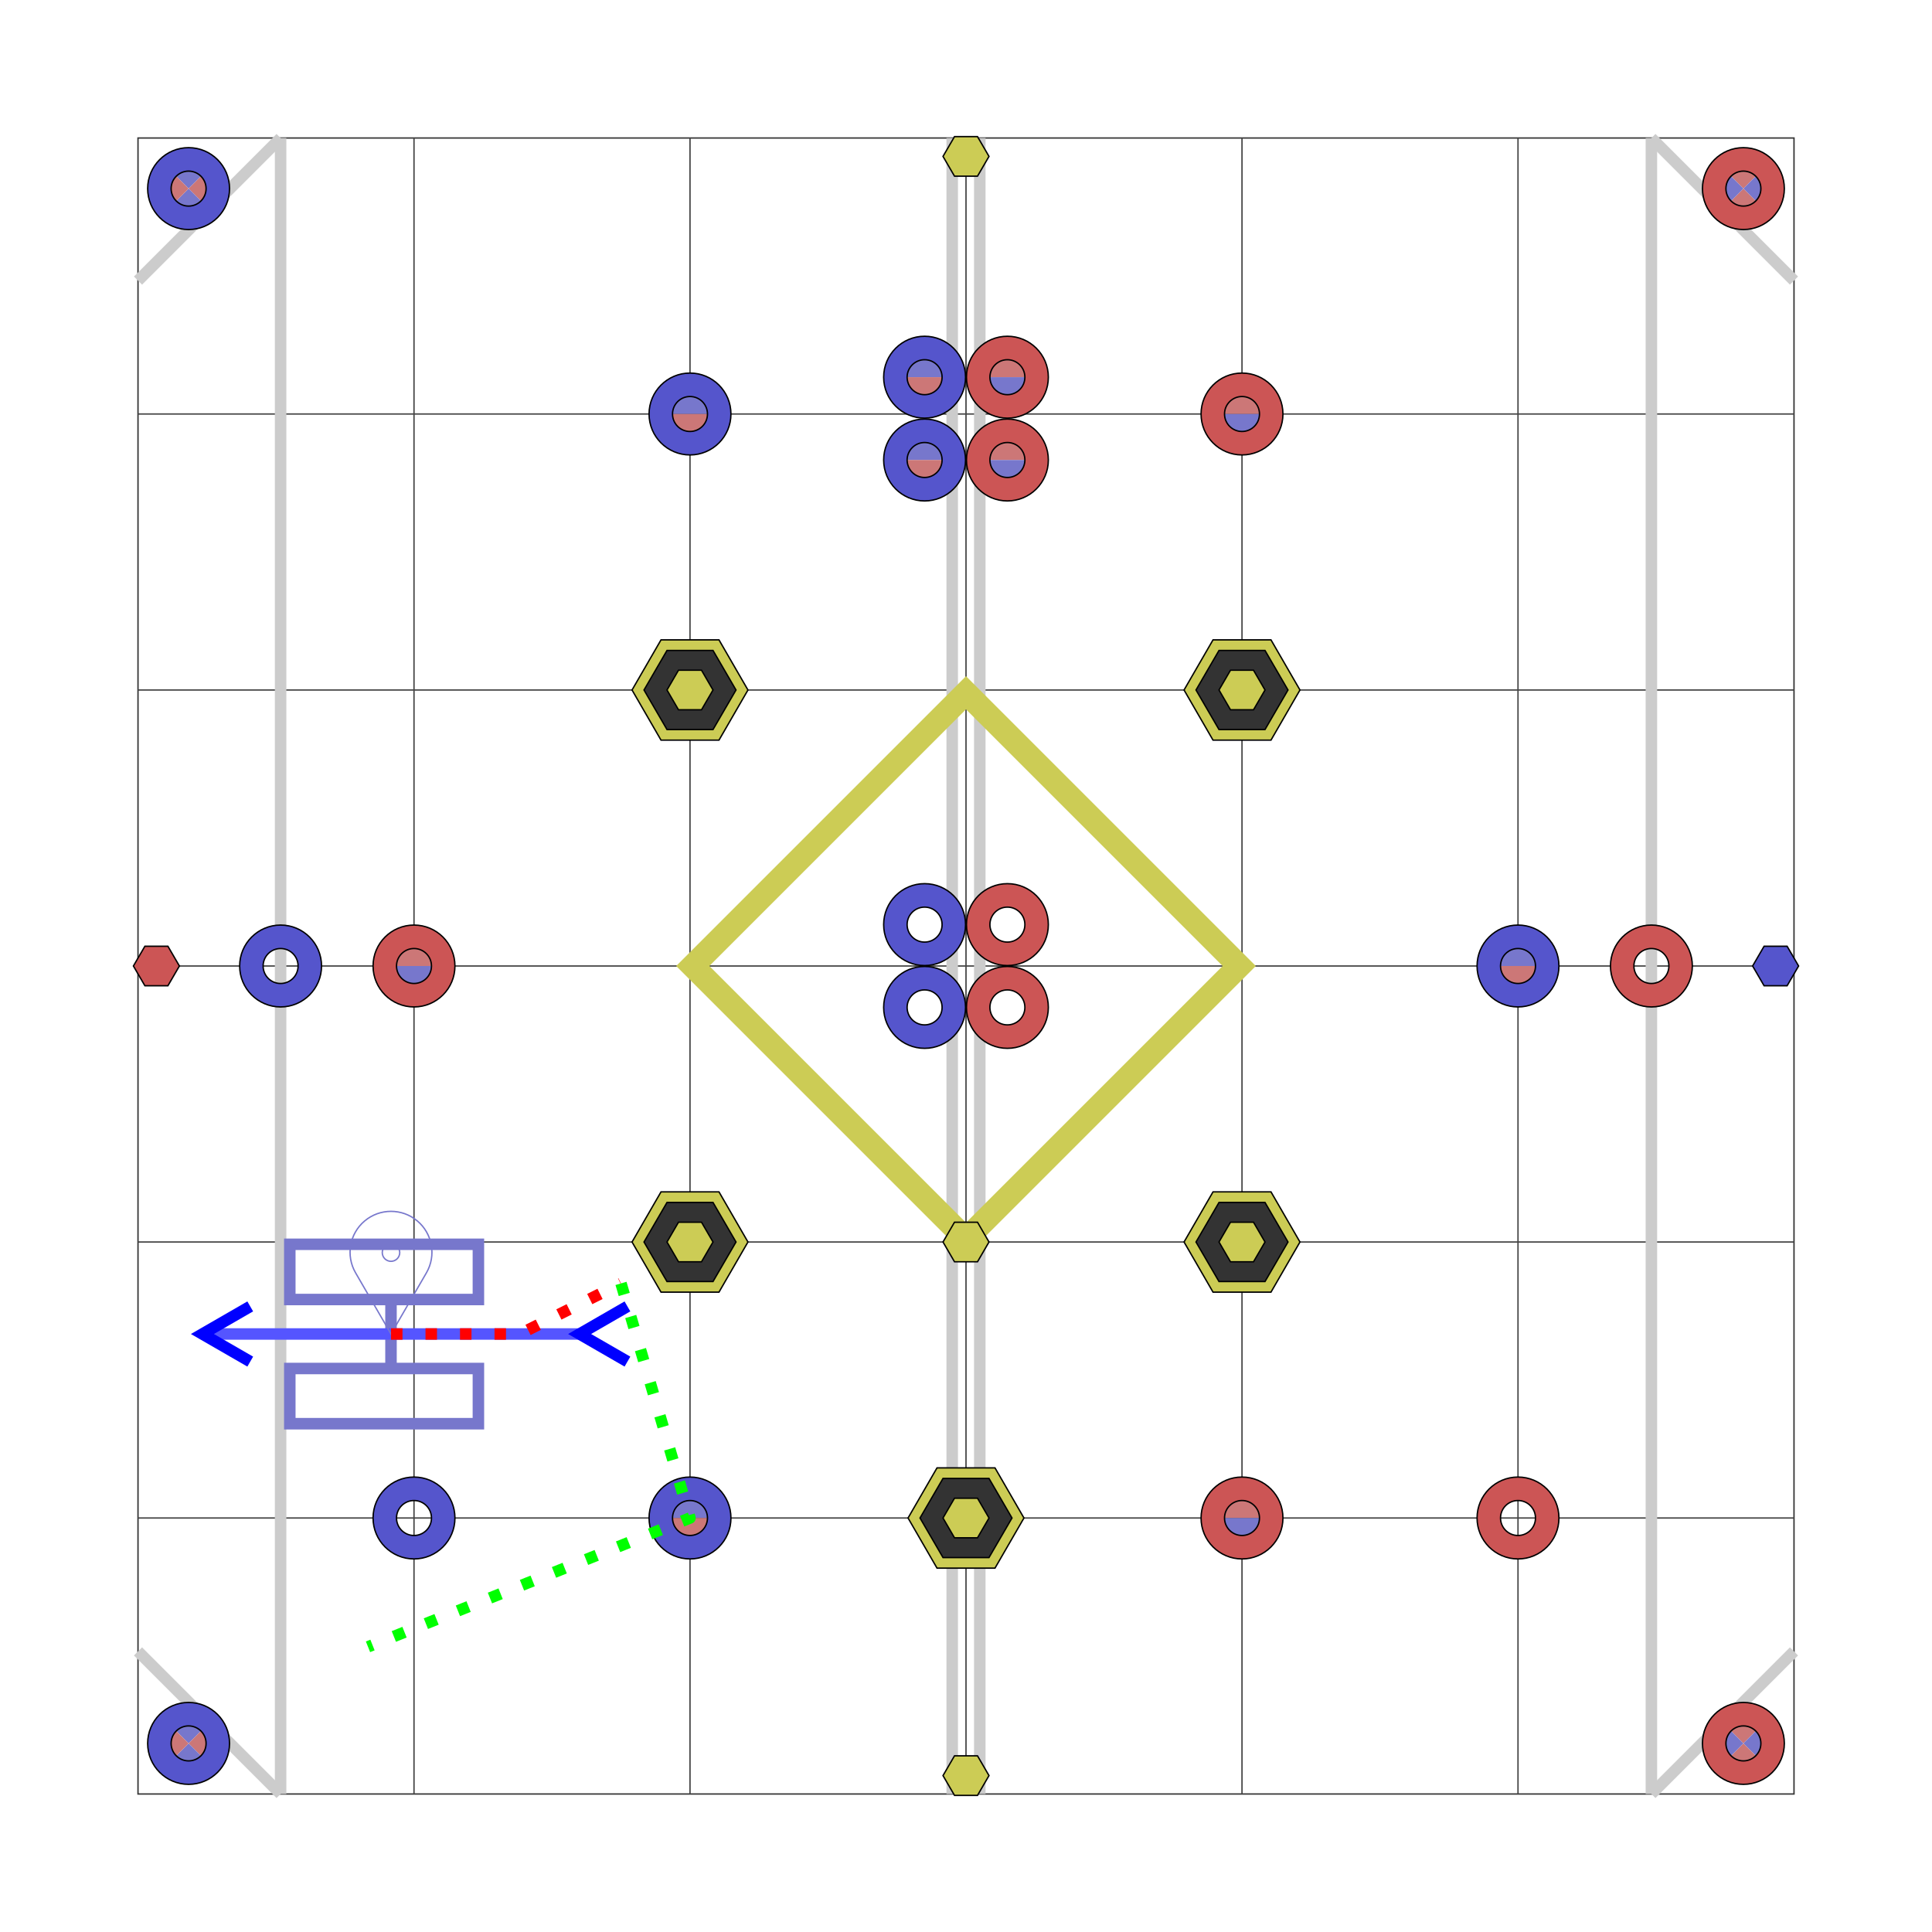
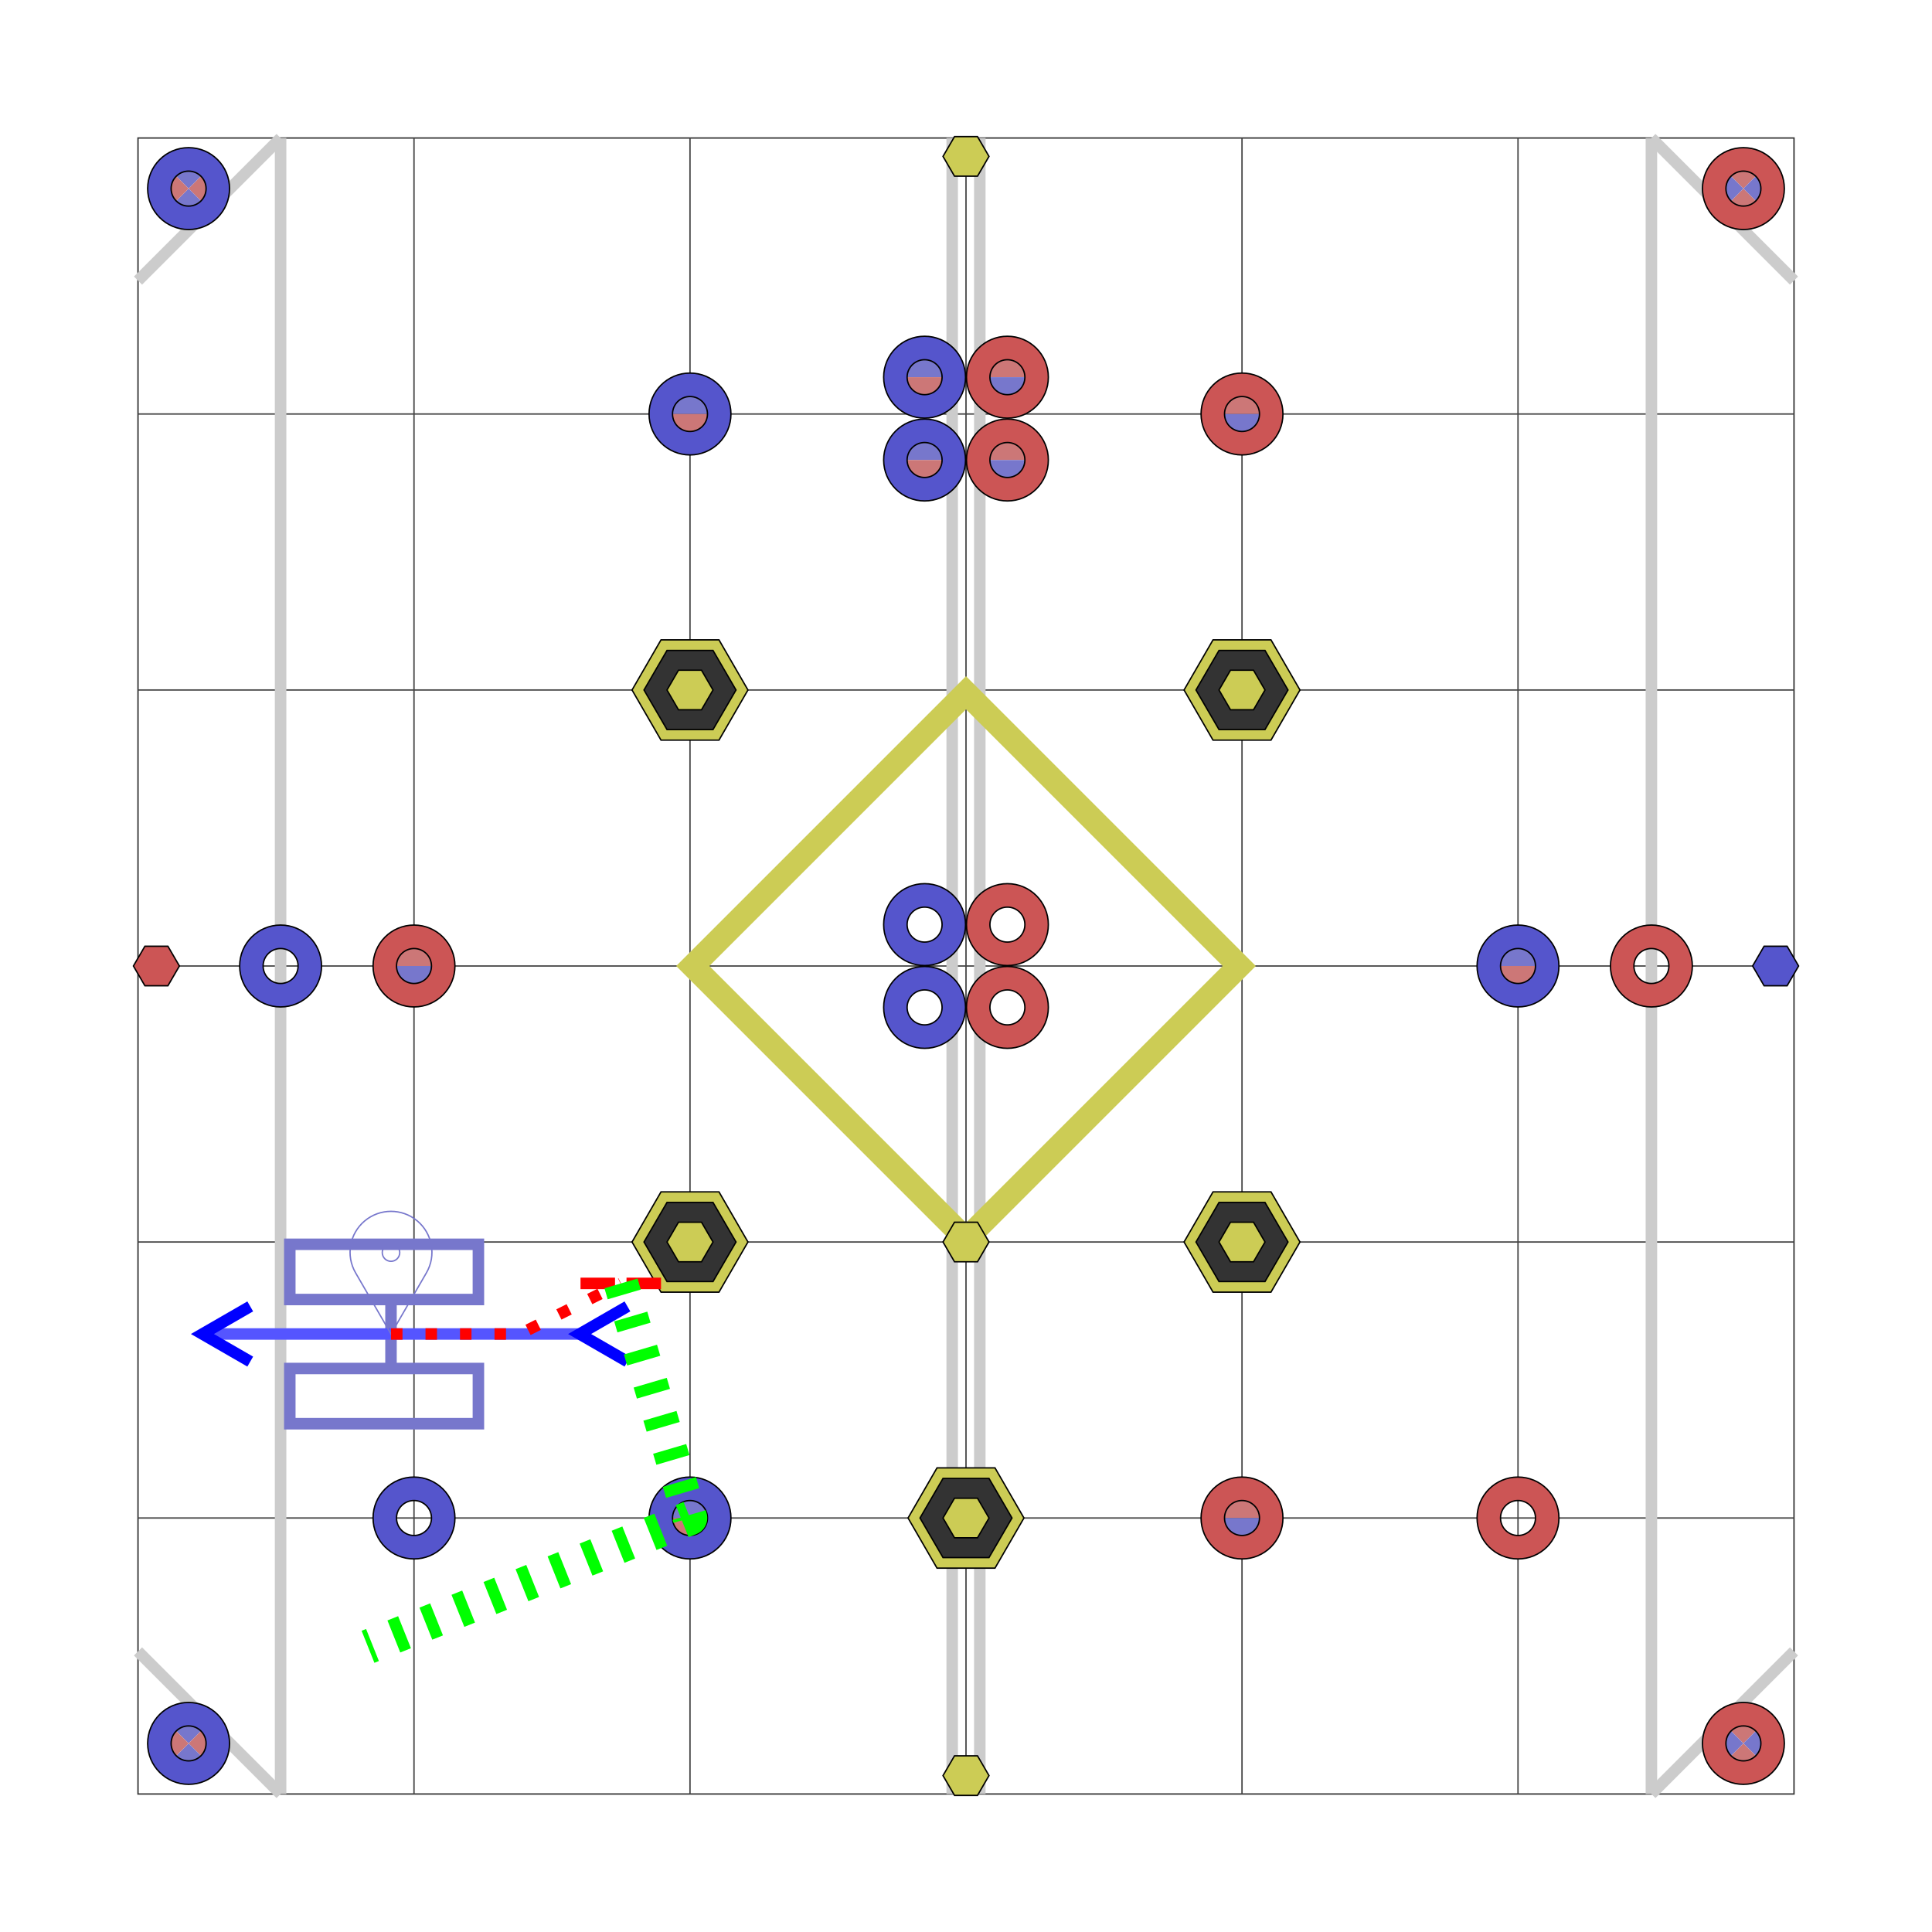
<svg xmlns="http://www.w3.org/2000/svg" version="1.1" width="600" height="600" viewBox="-2100 -2100 4200 4200">
  <g transform="scale(1, -1)">
    <rect x="-2100" y="-2100" width="4200" height="4200" fill="#ffffff" />
    <rect x="-1800" y="-1800" width="3600" height="3600" fill="none" stroke="#333333" stroke-width="3" />
    <line x1="-1800" y1="-1200" x2="1800" y2="-1200" stroke="#444444" stroke-width="3" />
    <line x1="-1800" y1="-600" x2="1800" y2="-600" stroke="#444444" stroke-width="3" />
    <line x1="-1800" y1="0" x2="1800" y2="0" stroke="#444444" stroke-width="3" />
    <line x1="-1800" y1="600" x2="1800" y2="600" stroke="#444444" stroke-width="3" />
    <line x1="-1800" y1="1200" x2="1800" y2="1200" stroke="#444444" stroke-width="3" />
    <line x1="-1200" y1="-1800" x2="-1200" y2="1800" stroke="#444444" stroke-width="3" />
    <line x1="-600" y1="-1800" x2="-600" y2="1800" stroke="#444444" stroke-width="3" />
    <line x1="0" y1="-1800" x2="0" y2="1800" stroke="#444444" stroke-width="3" />
    <line x1="600" y1="-1800" x2="600" y2="1800" stroke="#444444" stroke-width="3" />
    <line x1="1200" y1="-1800" x2="1200" y2="1800" stroke="#444444" stroke-width="3" />
    <line x1="-1490" y1="-1800" x2="-1490" y2="1800" stroke="#cccccc" stroke-width="25" />
    <line x1="-30" y1="-1800" x2="-30" y2="1800" stroke="#cccccc" stroke-width="25" />
    <line x1="30" y1="-1800" x2="30" y2="1800" stroke="#cccccc" stroke-width="25" />
    <line x1="1490" y1="-1800" x2="1490" y2="1800" stroke="#cccccc" stroke-width="25" />
    <line x1="-1800" y1="-1490" x2="-1490" y2="-1800" stroke="#cccccc" stroke-width="25" />
    <line x1="1800" y1="-1490" x2="1490" y2="-1800" stroke="#cccccc" stroke-width="25" />
    <line x1="-1800" y1="1490" x2="-1490" y2="1800" stroke="#cccccc" stroke-width="25" />
    <line x1="1800" y1="1490" x2="1490" y2="1800" stroke="#cccccc" stroke-width="25" />
    <rect x="-420" y="-420" width="840" height="840" transform="rotate(45)" stroke="#cccc55" fill="none" stroke-width="51" />
    <polygon points="-1710,0 -1735,43 -1785,43 -1810,0 -1785,-43 -1735,-43" fill="#cc5555" stroke="#000000" stroke-width="3" />
    <polygon points="1810,0 1785,43 1735,43 1710,0 1735,-43 1785,-43" fill="#5555cc" stroke="#000000" stroke-width="3" />
    <polygon points="50,1760 25,1803 -25,1803 -50,1760 -25,1717 25,1717" fill="#cccc55" stroke="#000000" stroke-width="3" />
    <polygon points="50,-600 25,-557 -25,-557 -50,-600 -25,-643 25,-643" fill="#cccc55" stroke="#000000" stroke-width="3" />
    <polygon points="50,-1760 25,-1717 -25,-1717 -50,-1760 -25,-1803 25,-1803" fill="#cccc55" stroke="#000000" stroke-width="3" />
    <polygon points="-474,600 -537,709 -663,709 -726,600 -663,491 -537,491" fill="#cccc55" stroke="#000000" stroke-width="3" />
    <polygon points="-500,600 -550,686 -650,686 -700,600 -650,514 -550,514" fill="#333333" stroke="#000000" stroke-width="3" />
    <polygon points="-550,600 -575,643 -625,643 -650,600 -625,557 -575,557" fill="#cccc55" stroke="#000000" stroke-width="3" />
    <polygon points="726,600 663,709 537,709 474,600 537,491 663,491" fill="#cccc55" stroke="#000000" stroke-width="3" />
    <polygon points="700,600 650,686 550,686 500,600 550,514 650,514" fill="#333333" stroke="#000000" stroke-width="3" />
    <polygon points="650,600 625,643 575,643 550,600 575,557 625,557" fill="#cccc55" stroke="#000000" stroke-width="3" />
    <polygon points="-474,-600 -537,-491 -663,-491 -726,-600 -663,-709 -537,-709" fill="#cccc55" stroke="#000000" stroke-width="3" />
    <polygon points="-500,-600 -550,-514 -650,-514 -700,-600 -650,-686 -550,-686" fill="#333333" stroke="#000000" stroke-width="3" />
    <polygon points="-550,-600 -575,-557 -625,-557 -650,-600 -625,-643 -575,-643" fill="#cccc55" stroke="#000000" stroke-width="3" />
    <polygon points="726,-600 663,-491 537,-491 474,-600 537,-709 663,-709" fill="#cccc55" stroke="#000000" stroke-width="3" />
    <polygon points="700,-600 650,-514 550,-514 500,-600 550,-686 650,-686" fill="#333333" stroke="#000000" stroke-width="3" />
    <polygon points="650,-600 625,-557 575,-557 550,-600 575,-643 625,-643" fill="#cccc55" stroke="#000000" stroke-width="3" />
    <polygon points="126,-1200 63,-1091 -63,-1091 -126,-1200 -63,-1309 63,-1309" fill="#cccc55" stroke="#000000" stroke-width="3" />
    <polygon points="100,-1200 50,-1114 -50,-1114 -100,-1200 -50,-1286 50,-1286" fill="#333333" stroke="#000000" stroke-width="3" />
    <polygon points="50,-1200 25,-1157 -25,-1157 -50,-1200 -25,-1243 25,-1243" fill="#cccc55" stroke="#000000" stroke-width="3" />
    <path d="M 1690,1690 l -63,63 a 89,89 0 0,0 126,0 z" fill="#cc7777" />
    <path d="M 1690,1690 l 63,63 a 89,89 0 0,0 0,-126 z" fill="#7777cc" />
    <path d="M 1690,1690 l 63,-63 a 89,89 0 0,0 -126,0 z" fill="#cc7777" />
    <path d="M 1690,1690 l -63,-63 a 89,89 0 0,0 0,126 z" fill="#7777cc" />
    <path d="M 1601,1690 a 89 89 0 0 0 178 0 a 89 89 0 0 0 -178 0 z m 51 0 a 38 38 0 0 0 76 0 a 38 38 0 0 0 -76 0 z" fill="#cc5555" stroke="#000000" stroke-width="3" fill-rule="evenodd" />
    <path d="M 1690,-1690 l -63,63 a 89,89 0 0,0 126,0 z" fill="#cc7777" />
    <path d="M 1690,-1690 l 63,63 a 89,89 0 0,0 0,-126 z" fill="#7777cc" />
    <path d="M 1690,-1690 l 63,-63 a 89,89 0 0,0 -126,0 z" fill="#cc7777" />
    <path d="M 1690,-1690 l -63,-63 a 89,89 0 0,0 0,126 z" fill="#7777cc" />
    <path d="M 1601,-1690 a 89 89 0 0 0 178 0 a 89 89 0 0 0 -178 0 z m 51 0 a 38 38 0 0 0 76 0 a 38 38 0 0 0 -76 0 z" fill="#cc5555" stroke="#000000" stroke-width="3" fill-rule="evenodd" />
    <path d="M -1690,1690 l -63,63 a 89,89 0 0,0 126,0 z" fill="#7777cc" />
    <path d="M -1690,1690 l 63,63 a 89,89 0 0,0 0,-126 z" fill="#cc7777" />
    <path d="M -1690,1690 l 63,-63 a 89,89 0 0,0 -126,0 z" fill="#7777cc" />
    <path d="M -1690,1690 l -63,-63 a 89,89 0 0,0 0,126 z" fill="#cc7777" />
    <path d="M -1779,1690 a 89 89 0 0 0 178 0 a 89 89 0 0 0 -178 0 z m 51 0 a 38 38 0 0 0 76 0 a 38 38 0 0 0 -76 0 z" fill="#5555cc" stroke="#000000" stroke-width="3" fill-rule="evenodd" />
    <path d="M -1690,-1690 l -63,63 a 89,89 0 0,0 126,0 z" fill="#7777cc" />
    <path d="M -1690,-1690 l 63,63 a 89,89 0 0,0 0,-126 z" fill="#cc7777" />
    <path d="M -1690,-1690 l 63,-63 a 89,89 0 0,0 -126,0 z" fill="#7777cc" />
    <path d="M -1690,-1690 l -63,-63 a 89,89 0 0,0 0,126 z" fill="#cc7777" />
    <path d="M -1779,-1690 a 89 89 0 0 0 178 0 a 89 89 0 0 0 -178 0 z m 51 0 a 38 38 0 0 0 76 0 a 38 38 0 0 0 -76 0 z" fill="#5555cc" stroke="#000000" stroke-width="3" fill-rule="evenodd" />
    <path d="M 1,1280 a 89,89 0 1,0 178,0" fill="#cc7777" />
    <path d="M 1,1280 a 89,89 0 1,1 178,0" fill="#7777cc" />
    <path d="M 1,1280 a 89 89 0 0 0 178 0 a 89 89 0 0 0 -178 0 z m 51 0 a 38 38 0 0 0 76 0 a 38 38 0 0 0 -76 0 z" fill="#cc5555" stroke="#000000" stroke-width="3" fill-rule="evenodd" />
    <path d="M 511,1200 a 89,89 0 1,0 178,0" fill="#cc7777" />
    <path d="M 511,1200 a 89,89 0 1,1 178,0" fill="#7777cc" />
    <path d="M 511,1200 a 89 89 0 0 0 178 0 a 89 89 0 0 0 -178 0 z m 51 0 a 38 38 0 0 0 76 0 a 38 38 0 0 0 -76 0 z" fill="#cc5555" stroke="#000000" stroke-width="3" fill-rule="evenodd" />
    <path d="M 1,1100 a 89,89 0 1,0 178,0" fill="#cc7777" />
    <path d="M 1,1100 a 89,89 0 1,1 178,0" fill="#7777cc" />
    <path d="M 1,1100 a 89 89 0 0 0 178 0 a 89 89 0 0 0 -178 0 z m 51 0 a 38 38 0 0 0 76 0 a 38 38 0 0 0 -76 0 z" fill="#cc5555" stroke="#000000" stroke-width="3" fill-rule="evenodd" />
    <path d="M -1289,0 a 89,89 0 1,0 178,0" fill="#cc7777" />
    <path d="M -1289,0 a 89,89 0 1,1 178,0" fill="#7777cc" />
    <path d="M -1289,0 a 89 89 0 0 0 178 0 a 89 89 0 0 0 -178 0 z m 51 0 a 38 38 0 0 0 76 0 a 38 38 0 0 0 -76 0 z" fill="#cc5555" stroke="#000000" stroke-width="3" fill-rule="evenodd" />
    <path d="M 511,-1200 a 89,89 0 1,0 178,0" fill="#cc7777" />
    <path d="M 511,-1200 a 89,89 0 1,1 178,0" fill="#7777cc" />
    <path d="M 511,-1200 a 89 89 0 0 0 178 0 a 89 89 0 0 0 -178 0 z m 51 0 a 38 38 0 0 0 76 0 a 38 38 0 0 0 -76 0 z" fill="#cc5555" stroke="#000000" stroke-width="3" fill-rule="evenodd" />
    <path d="M -179,1280 a 89,89 0 1,0 178,0" fill="#7777cc" />
    <path d="M -179,1280 a 89,89 0 1,1 178,0" fill="#cc7777" />
    <path d="M -179,1280 a 89 89 0 0 0 178 0 a 89 89 0 0 0 -178 0 z m 51 0 a 38 38 0 0 0 76 0 a 38 38 0 0 0 -76 0 z" fill="#5555cc" stroke="#000000" stroke-width="3" fill-rule="evenodd" />
    <path d="M -689,1200 a 89,89 0 1,0 178,0" fill="#7777cc" />
    <path d="M -689,1200 a 89,89 0 1,1 178,0" fill="#cc7777" />
    <path d="M -689,1200 a 89 89 0 0 0 178 0 a 89 89 0 0 0 -178 0 z m 51 0 a 38 38 0 0 0 76 0 a 38 38 0 0 0 -76 0 z" fill="#5555cc" stroke="#000000" stroke-width="3" fill-rule="evenodd" />
    <path d="M -179,1100 a 89,89 0 1,0 178,0" fill="#7777cc" />
    <path d="M -179,1100 a 89,89 0 1,1 178,0" fill="#cc7777" />
    <path d="M -179,1100 a 89 89 0 0 0 178 0 a 89 89 0 0 0 -178 0 z m 51 0 a 38 38 0 0 0 76 0 a 38 38 0 0 0 -76 0 z" fill="#5555cc" stroke="#000000" stroke-width="3" fill-rule="evenodd" />
    <path d="M 1111,0 a 89,89 0 1,0 178,0" fill="#7777cc" />
    <path d="M 1111,0 a 89,89 0 1,1 178,0" fill="#cc7777" />
    <path d="M 1111,0 a 89 89 0 0 0 178 0 a 89 89 0 0 0 -178 0 z m 51 0 a 38 38 0 0 0 76 0 a 38 38 0 0 0 -76 0 z" fill="#5555cc" stroke="#000000" stroke-width="3" fill-rule="evenodd" />
    <path d="M -689,-1200 a 89,89 0 1,0 178,0" fill="#7777cc" />
    <path d="M -689,-1200 a 89,89 0 1,1 178,0" fill="#cc7777" />
    <path d="M -689,-1200 a 89 89 0 0 0 178 0 a 89 89 0 0 0 -178 0 z m 51 0 a 38 38 0 0 0 76 0 a 38 38 0 0 0 -76 0 z" fill="#5555cc" stroke="#000000" stroke-width="3" fill-rule="evenodd" />
    <path d="M 1,90 a 89 89 0 0 0 178 0 a 89 89 0 0 0 -178 0 z m 51 0 a 38 38 0 0 0 76 0 a 38 38 0 0 0 -76 0 z" fill="#cc5555" stroke="#000000" stroke-width="3" fill-rule="evenodd" />
    <path d="M 1401,0 a 89 89 0 0 0 178 0 a 89 89 0 0 0 -178 0 z m 51 0 a 38 38 0 0 0 76 0 a 38 38 0 0 0 -76 0 z" fill="#cc5555" stroke="#000000" stroke-width="3" fill-rule="evenodd" />
    <path d="M 1,-90 a 89 89 0 0 0 178 0 a 89 89 0 0 0 -178 0 z m 51 0 a 38 38 0 0 0 76 0 a 38 38 0 0 0 -76 0 z" fill="#cc5555" stroke="#000000" stroke-width="3" fill-rule="evenodd" />
    <path d="M 1111,-1200 a 89 89 0 0 0 178 0 a 89 89 0 0 0 -178 0 z m 51 0 a 38 38 0 0 0 76 0 a 38 38 0 0 0 -76 0 z" fill="#cc5555" stroke="#000000" stroke-width="3" fill-rule="evenodd" />
    <path d="M -179,90 a 89 89 0 0 0 178 0 a 89 89 0 0 0 -178 0 z m 51 0 a 38 38 0 0 0 76 0 a 38 38 0 0 0 -76 0 z" fill="#5555cc" stroke="#000000" stroke-width="3" fill-rule="evenodd" />
    <path d="M -1579,0 a 89 89 0 0 0 178 0 a 89 89 0 0 0 -178 0 z m 51 0 a 38 38 0 0 0 76 0 a 38 38 0 0 0 -76 0 z" fill="#5555cc" stroke="#000000" stroke-width="3" fill-rule="evenodd" />
    <path d="M -179,-90 a 89 89 0 0 0 178 0 a 89 89 0 0 0 -178 0 z m 51 0 a 38 38 0 0 0 76 0 a 38 38 0 0 0 -76 0 z" fill="#5555cc" stroke="#000000" stroke-width="3" fill-rule="evenodd" />
    <path d="M -1289,-1200 a 89 89 0 0 0 178 0 a 89 89 0 0 0 -178 0 z m 51 0 a 38 38 0 0 0 76 0 a 38 38 0 0 0 -76 0 z" fill="#5555cc" stroke="#000000" stroke-width="3" fill-rule="evenodd" />
    <g transform="translate(-1250 -800)  rotate(-270)">
      <rect x="-195" y="-190" width="120" height="410" fill="none" stroke="#7777cc" stroke-width="25" />
      <rect x="75" y="-190" width="120" height="410" fill="none" stroke="#7777cc" stroke-width="25" />
      <line x1="-75" y1="0" x2="75" y2="0" stroke="#7777cc" stroke-width="25" />
      <line x1="0" y1="-410" x2="0" y2="410" stroke="#5555ff" stroke-width="25" />
      <polyline points="-60,306 0,410 60,306" fill="none" stroke="#0000ff" stroke-width="25" />
      <polyline points="-60,-514 0,-410 60,-514" fill="none" stroke="#0000ff" stroke-width="25" />
    </g>
    <path d="M -1250,-800 l -77 133 a 89 89 0 1 0 154 0 z m -19 177 a 19 19 0 0 0 38 0 a 19 19 0 0 0 -38 0 z" fill="none" stroke="#7777cc" stroke-width="3" fill-rule="evenodd" />
    <polyline points="-1250,-800 -970,-800 -750,-690" fill="none" stroke="#ff0000" stroke-width="25" stroke-dasharray="25,50" stroke-linejoin="round" stroke-dashoffset="0">
      <animate attributeName="stroke-dashoffset" values="75;0" dur="1000ms" repeatCount="indefinite" />
    </polyline>
-     <polyline points="-750,-690 -600,-1200 -1300,-1480" fill="none" stroke="#00ff00" stroke-width="25" stroke-dasharray="25,50" stroke-linejoin="round" stroke-dashoffset="0">
+     <line x1="-838" y1="-690" x2="-663" y2="-690" stroke="#ff0000" stroke-width="25" stroke-dasharray="75,25">
+       <animateTransform attributeName="transform" type="rotate" to="360 -750 -690" dur="2000ms" repeatCount="indefinite" from="0 -750 -690" />
+     </line>
+     <polyline points="-750,-690 -600,-1200 -1300,-1480" fill="none" stroke="#00ff00" stroke-width="75" stroke-dasharray="25,50" stroke-linejoin="round" stroke-dashoffset="0">
      <animate attributeName="stroke-dashoffset" values="75;0" dur="1000ms" repeatCount="indefinite" />
    </polyline>
  </g>
</svg>
